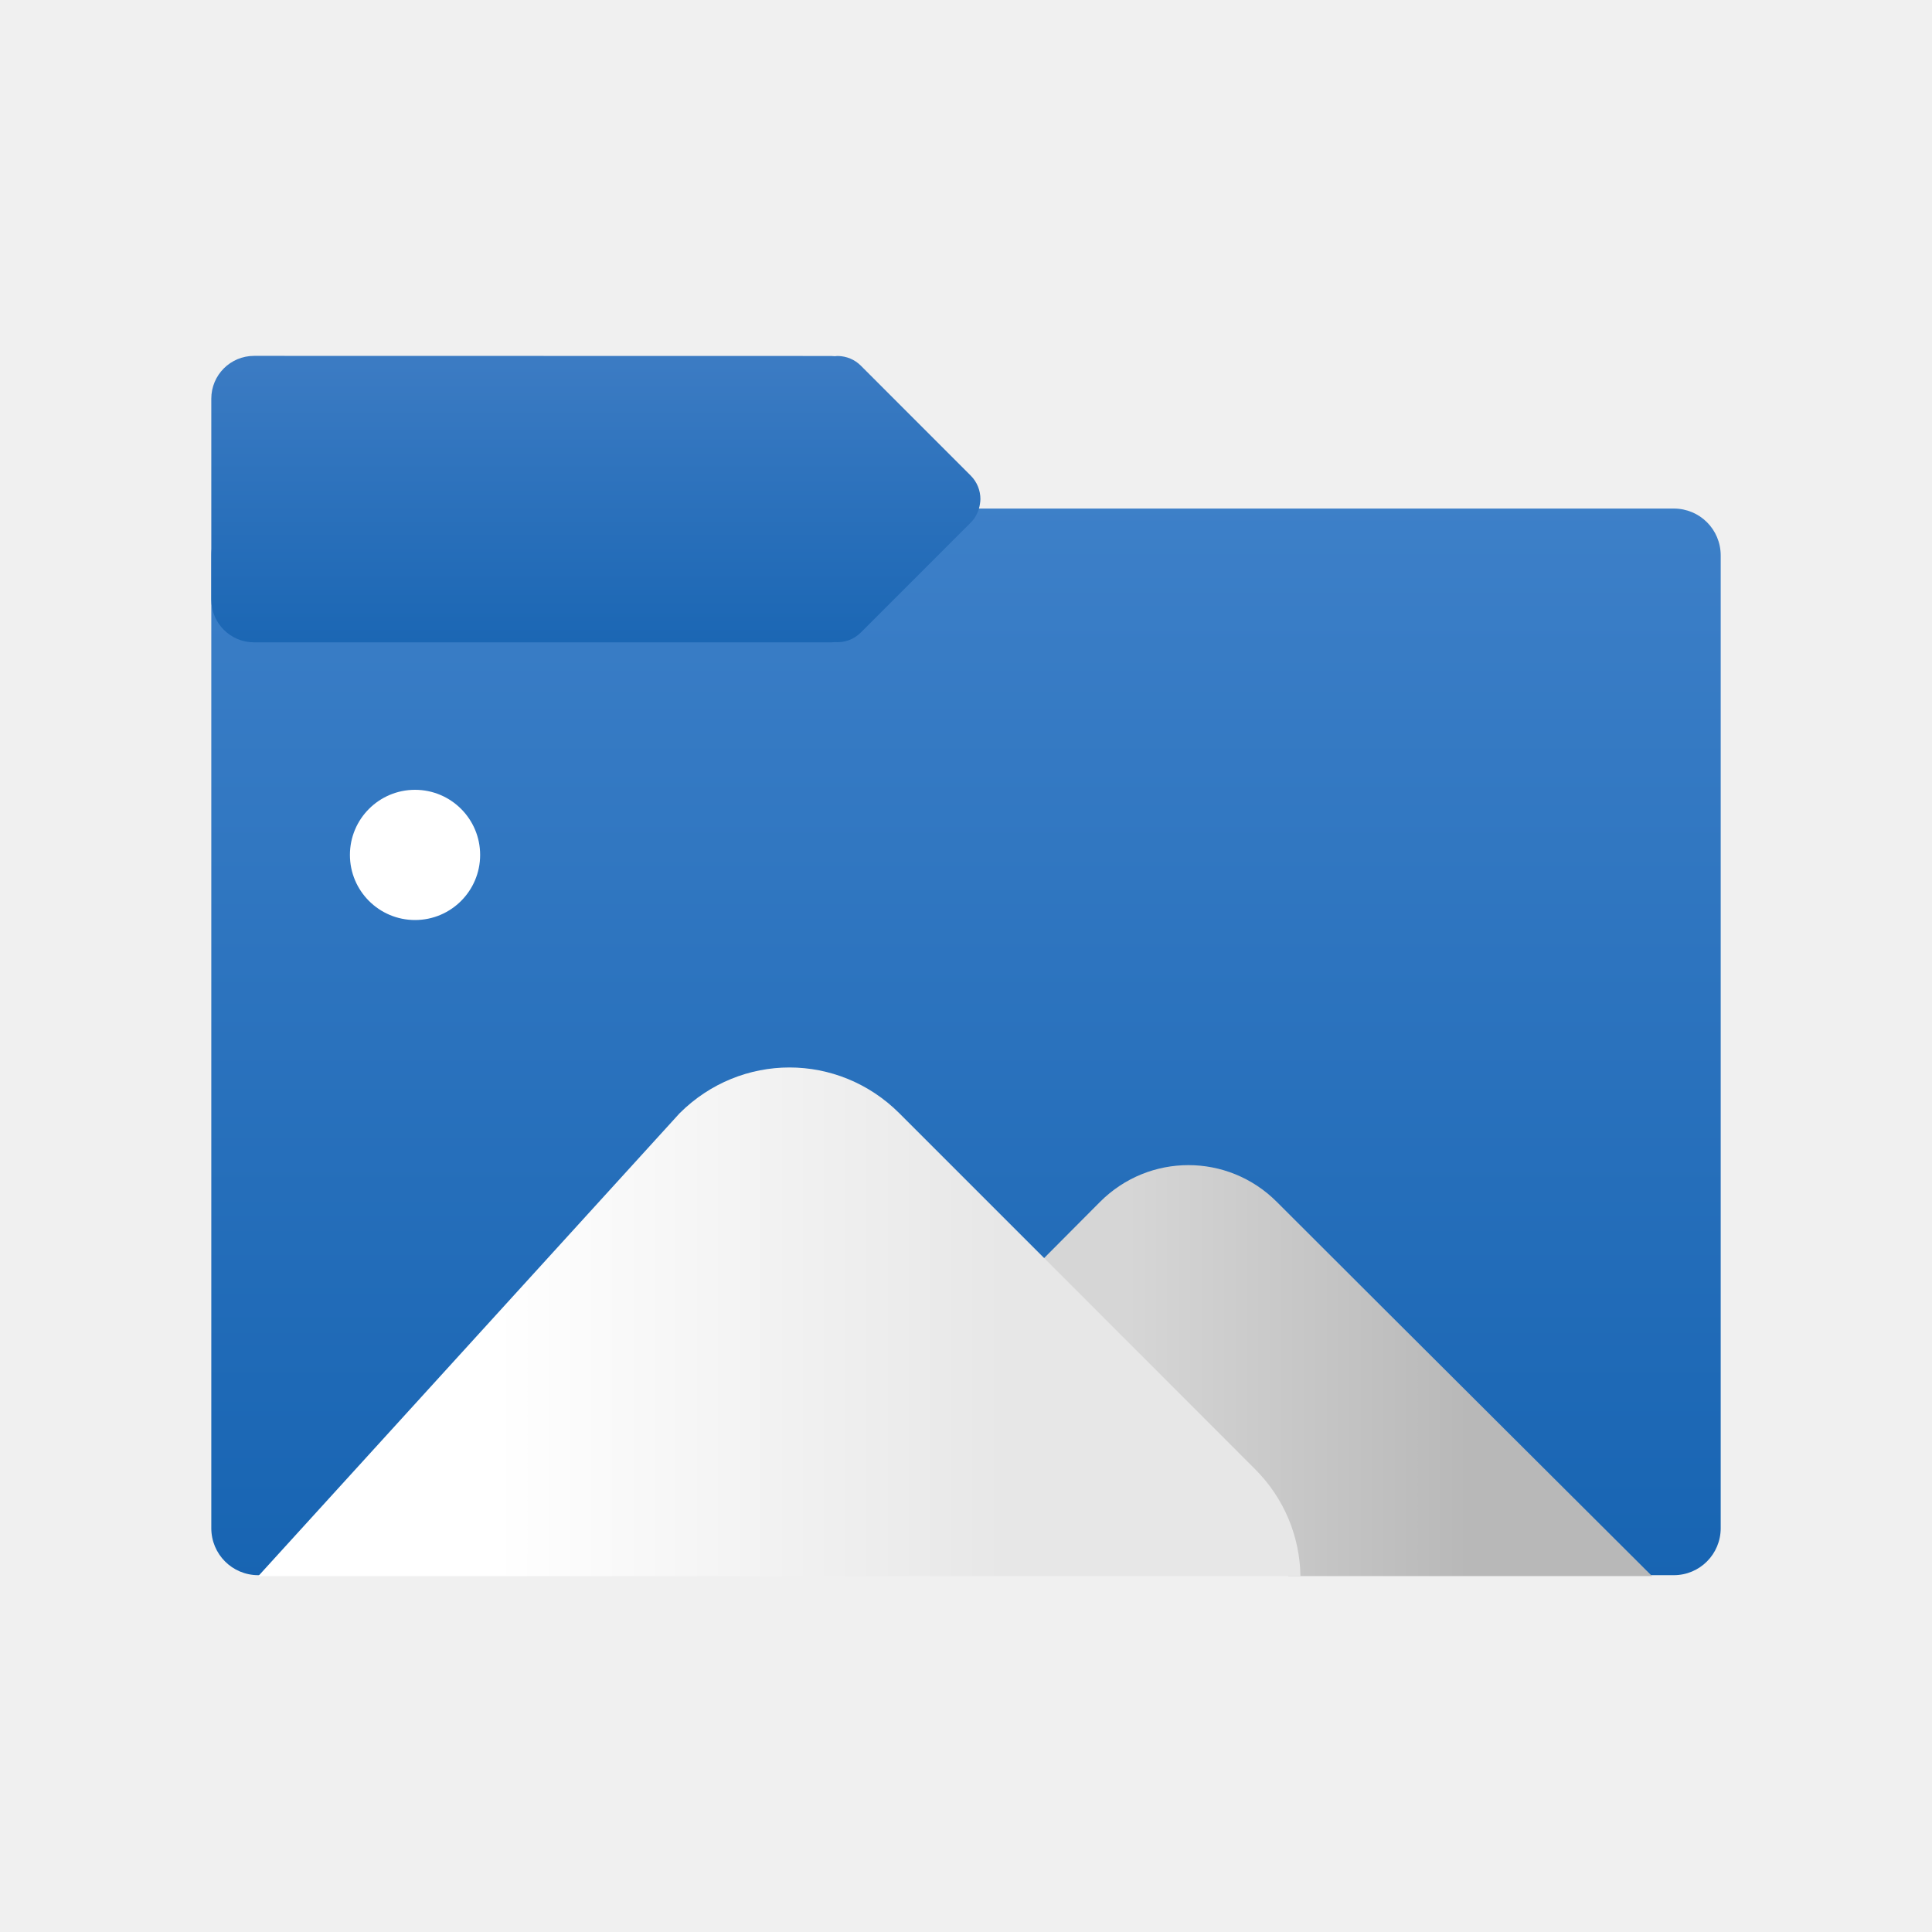
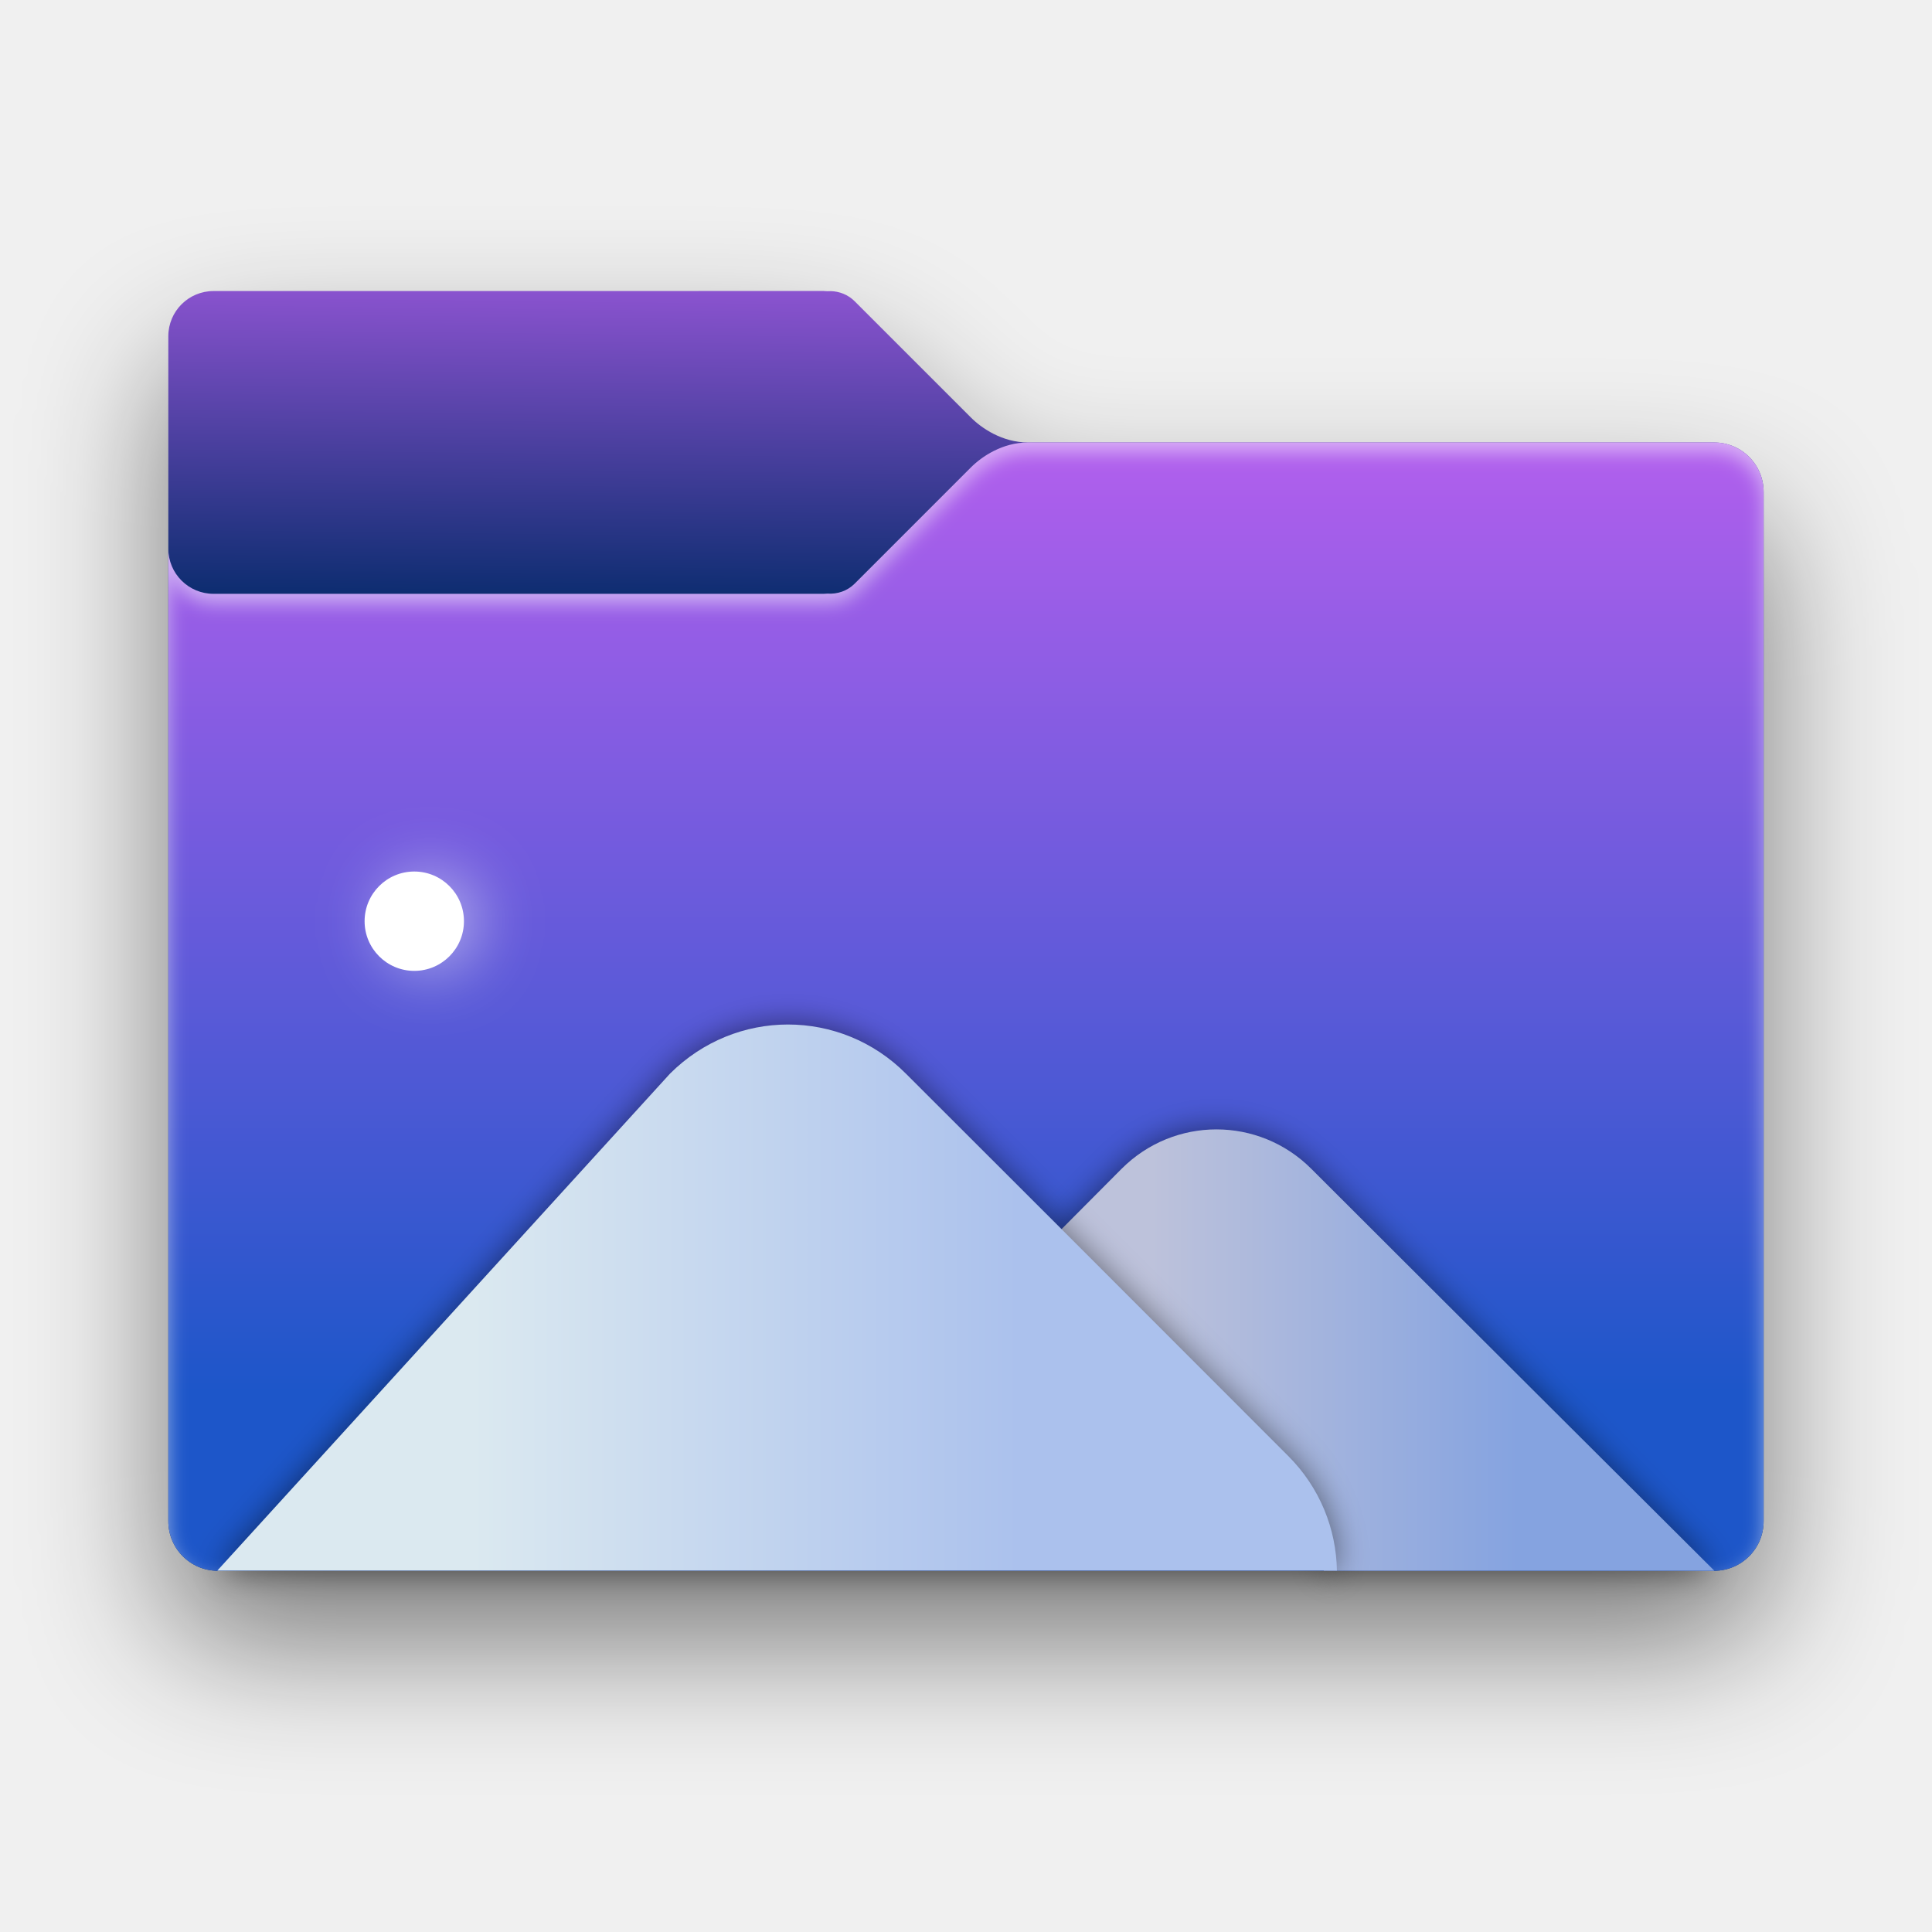
<svg xmlns="http://www.w3.org/2000/svg" xmlns:xlink="http://www.w3.org/1999/xlink" width="256" height="256" version="1.1" id="svg1" xml:space="preserve">
  <defs id="defs1">
    <linearGradient id="linearGradient15">
-       <stop style="stop-color:#1764b2;stop-opacity:1;" offset="0" id="stop15" />
-       <stop style="stop-color:#4787ce;stop-opacity:1;" offset="1" id="stop16" />
+       <stop style="stop-color:#0e2d71;stop-opacity:1;" offset="0" id="stop14" />
+       <stop style="stop-color:#b25fed;stop-opacity:1;" offset="1" id="stop15" />
+     </linearGradient>
+     <linearGradient id="linearGradient13">
+       <stop style="stop-color:#1d56c9;stop-opacity:1;" offset="0.158" id="stop12" />
+       <stop style="stop-color:#b25fed;stop-opacity:1;" offset="1" id="stop13" />
    </linearGradient>
    <pattern id="EMFhbasepattern" patternUnits="userSpaceOnUse" width="6" height="6" x="0" y="0" />
    <pattern id="EMFhbasepattern-7" patternUnits="userSpaceOnUse" width="6" height="6" x="0" y="0" />
-     <linearGradient xlink:href="#linearGradient15" id="linearGradient16" x1="68.059" y1="34.118" x2="68.059" y2="9.988" gradientUnits="userSpaceOnUse" gradientTransform="translate(-50.24759,-6.450626)" />
    <pattern id="EMFhbasepattern-8" patternUnits="userSpaceOnUse" width="6" height="6" x="0" y="0" />
    <linearGradient id="linearGradient148">
-       <stop style="stop-color:#d6d6d6;stop-opacity:1;" offset="0.426" id="stop147" />
-       <stop style="stop-color:#b8b8b8;stop-opacity:1;" offset="0.841" id="stop148" />
+       <stop style="stop-color:#bdc2db;stop-opacity:1;" offset="0.426" id="stop147" />
+       <stop style="stop-color:#85a3e0;stop-opacity:1;" offset="0.841" id="stop148" />
    </linearGradient>
    <linearGradient id="linearGradient146">
-       <stop style="stop-color:#ffffff;stop-opacity:1;" offset="0.212" id="stop145" />
-       <stop style="stop-color:#e7e7e7;stop-opacity:1;" offset="0.71" id="stop146" />
-     </linearGradient>
-     <linearGradient id="linearGradient84">
-       <stop style="stop-color:#3b7bc3;stop-opacity:1;" offset="0" id="stop83" />
-       <stop style="stop-color:#1764b2;stop-opacity:1;" offset="0.258" id="stop84" />
+       <stop style="stop-color:#dbe9f0;stop-opacity:1;" offset="0.212" id="stop145" />
+       <stop style="stop-color:#abc1ed;stop-opacity:1;" offset="0.71" id="stop146" />
    </linearGradient>
    <pattern id="EMFhbasepattern-1" patternUnits="userSpaceOnUse" width="6" height="6" x="0" y="0" />
    <pattern id="EMFhbasepattern-7-0" patternUnits="userSpaceOnUse" width="6" height="6" x="0" y="0" />
    <pattern id="EMFhbasepattern-8-6" patternUnits="userSpaceOnUse" width="6" height="6" x="0" y="0" />
-     <linearGradient xlink:href="#linearGradient84" id="linearGradient79" gradientUnits="userSpaceOnUse" gradientTransform="matrix(1.043837,0,0,1.42457,-0.7671516,-9.62515)" x1="17.5" y1="11.016" x2="17.5" y2="26.047" />
-     <linearGradient xlink:href="#linearGradient148" id="linearGradient82" gradientUnits="userSpaceOnUse" gradientTransform="matrix(0.8044542,0,0,0.8044542,13.56908,2.37061)" x1="53.428" y1="10.389" x2="60.365" y2="10.389" />
-     <linearGradient xlink:href="#linearGradient146" id="linearGradient83" gradientUnits="userSpaceOnUse" gradientTransform="translate(-0.2632165,0.01594763)" x1="53.428" y1="10.389" x2="60.365" y2="10.389" />
+     <linearGradient xlink:href="#linearGradient148" id="linearGradient82" gradientUnits="userSpaceOnUse" gradientTransform="matrix(0.8044542,0,0,0.8044542,13.58189,2.334777)" x1="53.428" y1="10.389" x2="60.365" y2="10.389" />
+     <linearGradient xlink:href="#linearGradient146" id="linearGradient83" gradientUnits="userSpaceOnUse" gradientTransform="translate(-0.2504076,-0.01988527)" x1="53.428" y1="10.389" x2="60.365" y2="10.389" />
    <pattern id="EMFhbasepattern-3" patternUnits="userSpaceOnUse" width="6" height="6" x="0" y="0" />
    <pattern id="EMFhbasepattern-7-9" patternUnits="userSpaceOnUse" width="6" height="6" x="0" y="0" />
    <pattern id="EMFhbasepattern-8-4" patternUnits="userSpaceOnUse" width="6" height="6" x="0" y="0" />
    <pattern id="EMFhbasepattern-4" patternUnits="userSpaceOnUse" width="6" height="6" x="0" y="0" />
    <pattern id="EMFhbasepattern-7-4" patternUnits="userSpaceOnUse" width="6" height="6" x="0" y="0" />
    <pattern id="EMFhbasepattern-8-9" patternUnits="userSpaceOnUse" width="6" height="6" x="0" y="0" />
+     <pattern id="EMFhbasepattern-2" patternUnits="userSpaceOnUse" width="6" height="6" x="0" y="0" />
+     <pattern id="EMFhbasepattern-7-45" patternUnits="userSpaceOnUse" width="6" height="6" x="0" y="0" />
+     <pattern id="EMFhbasepattern-8-1" patternUnits="userSpaceOnUse" width="6" height="6" x="0" y="0" />
+     <filter style="color-interpolation-filters:sRGB" id="filter29" x="-0.106" y="-0.132" width="1.211" height="1.318">
+       <feFlood result="flood" in="SourceGraphic" flood-opacity="0.498" flood-color="rgb(0,0,0)" id="feFlood28" />
+       <feGaussianBlur result="blur" in="SourceGraphic" stdDeviation="1.5" id="feGaussianBlur28" />
+       <feOffset result="offset" in="blur" dx="0" dy="1.5" id="feOffset28" />
+       <feComposite result="comp1" operator="in" in="flood" in2="offset" id="feComposite28" />
+       <feComposite result="comp2" operator="over" in="SourceGraphic" in2="comp1" id="feComposite29" />
+     </filter>
+     <filter style="color-interpolation-filters:sRGB" id="filter29-1" x="-0.106" y="-0.132" width="1.211" height="1.318">
+       <feFlood result="flood" in="SourceGraphic" flood-opacity="0.498" flood-color="rgb(0,0,0)" id="feFlood28-6" />
+       <feGaussianBlur result="blur" in="SourceGraphic" stdDeviation="1.5" id="feGaussianBlur28-8" />
+       <feOffset result="offset" in="blur" dx="0" dy="1.5" id="feOffset28-5" />
+       <feComposite result="comp1" operator="in" in="flood" in2="offset" id="feComposite28-7" />
+       <feComposite result="comp2" operator="over" in="SourceGraphic" in2="comp1" id="feComposite29-6" />
+     </filter>
+     <linearGradient xlink:href="#linearGradient15" id="linearGradient2" gradientUnits="userSpaceOnUse" gradientTransform="translate(0.03022189,-0.1384419)" x1="8.213" y1="6.914" x2="8.311" y2="-1.664" />
+     <linearGradient xlink:href="#linearGradient13" id="linearGradient3" gradientUnits="userSpaceOnUse" gradientTransform="translate(-50.24759,-6.450626)" x1="68.059" y1="34.118" x2="68.059" y2="9.988" />
+     <filter style="color-interpolation-filters:sRGB" id="filter137" x="-0.765" y="-0.765" width="2.689" height="2.529">
+       <feFlood result="flood" in="SourceGraphic" flood-opacity="0.498" flood-color="rgb(0,0,0)" id="feFlood136" />
+       <feGaussianBlur result="blur" in="SourceGraphic" stdDeviation="0.2" id="feGaussianBlur136" />
+       <feOffset result="offset" in="blur" dx="0.1" dy="-0" id="feOffset136" />
+       <feComposite result="comp1" operator="in" in="offset" in2="flood" id="feComposite136" />
+       <feComposite result="comp2" operator="over" in="SourceGraphic" in2="comp1" id="feComposite137" />
+     </filter>
+     <filter style="color-interpolation-filters:sRGB;" id="filter46" x="-0.034" y="-0.07" width="1.068" height="1.139">
+       <feFlood result="flood" in="SourceGraphic" flood-opacity="0.498" flood-color="rgb(0,0,0)" id="feFlood45" />
+       <feGaussianBlur result="blur" in="SourceGraphic" stdDeviation="0.1" id="feGaussianBlur45" />
+       <feOffset result="offset" in="blur" dx="0" dy="0" id="feOffset45" />
+       <feComposite result="comp1" operator="in" in="flood" in2="offset" id="feComposite45" />
+       <feComposite result="comp2" operator="over" in="SourceGraphic" in2="comp1" id="feComposite46" />
+     </filter>
+     <filter style="color-interpolation-filters:sRGB;" id="filter48" x="-0.058" y="-0.086" width="1.115" height="1.172">
+       <feFlood result="flood" in="SourceGraphic" flood-opacity="0.498" flood-color="rgb(0,0,0)" id="feFlood46" />
+       <feGaussianBlur result="blur" in="SourceGraphic" stdDeviation="0.1" id="feGaussianBlur46" />
+       <feOffset result="offset" in="blur" dx="0" dy="0" id="feOffset46" />
+       <feComposite result="comp1" operator="in" in="flood" in2="offset" id="feComposite47" />
+       <feComposite result="comp2" operator="over" in="SourceGraphic" in2="comp1" id="feComposite48" />
+     </filter>
+     <filter style="color-interpolation-filters:sRGB;" id="filter2" x="-0.014" y="-0.02" width="1.028" height="1.048">
+       <feFlood result="flood" in="SourceGraphic" flood-opacity="0.498" flood-color="rgb(255,255,255)" id="feFlood1" />
+       <feGaussianBlur result="blur" in="SourceGraphic" stdDeviation="0.2" id="feGaussianBlur1" />
+       <feOffset result="offset" in="blur" dx="0" dy="0.2" id="feOffset1" />
+       <feComposite result="comp1" operator="out" in="flood" in2="offset" id="feComposite1" />
+       <feComposite result="comp2" operator="atop" in="comp1" in2="SourceGraphic" id="feComposite2" />
+     </filter>
  </defs>
-   <g id="g2" transform="matrix(7.493048,0,0,7.493048,-3.128348,2.930479)">
-     <path d="m 4.984,8.602 c -0.461,0 -0.83,0.37 -0.83,0.83 v 0.928 0.018 15.902 0.352 c 0,0.461 0.37,0.832 0.83,0.832 H 5 23.412 30.016 c 0.461,0 0.83,-0.372 0.83,-0.832 V 26.279 9.432 c 0,-0.461 -0.37,-0.83 -0.83,-0.83 h -12.26 -0.002 z" style="fill:url(#linearGradient16);stroke-width:1.003" id="path5" />
-     <path d="m 4.912,5.902 c -0.42,0 -0.758,0.338 -0.758,0.758 v 0.166 0.443 2.162 0.779 c 0,0.42 0.338,0.758 0.758,0.758 H 15.115 c 0.022,0 0.045,-0.002 0.066,-0.004 0.164,0.012 0.331,-0.042 0.457,-0.168 l 1.945,-1.945 c 0.072,-0.072 0.12,-0.158 0.146,-0.25 0.008,-0.027 0.014,-0.054 0.018,-0.082 0.004,-0.028 0.008,-0.056 0.008,-0.084 0,-0.15 -0.057,-0.301 -0.172,-0.416 L 15.639,6.074 C 15.529,5.964 15.386,5.909 15.242,5.904 c -0.02,-6.09e-4 -0.04,0.002 -0.061,0.004 -0.022,-0.002 -0.044,-0.004 -0.066,-0.004 z" style="fill:url(#linearGradient79);stroke:#000000;stroke-width:0;stroke-linecap:round;stroke-linejoin:round" id="path7" />
-     <g id="g83" transform="matrix(2.604783,0,0,2.604783,-133.1333,-4.09775)" style="mix-blend-mode:normal">
-       <circle style="fill:#ffffff;fill-opacity:1;stroke:#000000;stroke-width:0;stroke-linecap:round;stroke-linejoin:round;stroke-dasharray:none;stroke-opacity:1" id="circle76" cx="54.089" cy="7.227" r="0.442" />
-       <path d="m 62.487,12.123 c 0,0 -1.837,-1.83 -2.548,-2.541 -0.332,-0.332 -0.867,-0.332 -1.199,0 l -0.414,0.416 1.381,1.381 c 0.207,0.207 0.311,0.475 0.311,0.744 z" style="fill:url(#linearGradient82);stroke:#000000;stroke-width:0;stroke-linecap:round;stroke-linejoin:round" id="path77" />
-       <path d="m 60.1,12.123 c -0.004,-0.264 -0.107,-0.526 -0.31,-0.728 L 58.41,10.014 57.377,8.981 C 57.17,8.774 56.9,8.67 56.631,8.67 c -0.269,0 -0.538,0.104 -0.745,0.31 l -2.861,3.143 h 0.142 z" style="fill:url(#linearGradient83);stroke:#000000;stroke-width:0;stroke-linecap:round;stroke-linejoin:round" id="path3" />
+   <g id="g2" transform="matrix(7.493048,0,0,7.493048,-3.128351,2.930479)">
+     <path d="m 1.722,0.3 c -0.537,0 -0.969,0.432 -0.969,0.969 V 4.599 5.807 26.604 c 0,0.589 0.472,1.063 1.061,1.063 H 33.808 c 0.589,0 1.061,-0.475 1.061,-1.063 V 4.599 c 0,-0.589 -0.472,-1.061 -1.061,-1.061 H 19.138 c -0.552,0 -0.995,-0.307 -1.22,-0.532 L 15.432,0.52 C 15.292,0.379 15.109,0.308 14.926,0.302 c -0.026,-7.79e-4 -0.051,5.9077e-4 -0.077,0.002 -0.028,-0.002 -0.057,-0.005 -0.085,-0.005 z" style="fill:url(#linearGradient2);stroke-width:3.271;stroke-linejoin:round;filter:url(#filter29-1)" id="path3-5-9" transform="matrix(0.8269293,0,0,0.8269293,2.771198,4.507634)" />
+     <path d="m 17.919,4.069 -2.486,2.486 c -0.161,0.161 -0.375,0.23 -0.584,0.215 -0.028,0.002 -0.057,0.005 -0.085,0.005 H 1.722 c -0.537,0 -0.969,-0.432 -0.969,-0.969 V 26.604 c 0,0.589 0.472,1.063 1.061,1.063 H 33.808 c 0.589,0 1.061,-0.475 1.061,-1.063 V 4.599 c 0,-0.589 -0.472,-1.061 -1.061,-1.061 H 19.138 c -0.552,0 -0.995,0.307 -1.22,0.532 z" style="display:inline;fill:url(#linearGradient3);stroke-width:1.003;filter:url(#filter2)" id="path2-2" transform="matrix(0.8269293,0,0,0.8269293,2.771198,4.507634)" />
+     <g id="g83" transform="matrix(2.797639,0,0,2.797639,-144.1152,-6.428871)" style="mix-blend-mode:normal">
+       <circle style="fill:#ffffff;fill-opacity:1;stroke:#000000;stroke-width:0;stroke-linecap:round;stroke-linejoin:round;stroke-dasharray:none;stroke-opacity:1;filter:url(#filter137)" id="circle76" cx="54.281" cy="7.981" r="0.314" />
+       <path d="m 62.499,12.087 c 0,0 -1.837,-1.83 -2.548,-2.541 -0.332,-0.332 -0.867,-0.332 -1.199,0 l -0.414,0.416 1.381,1.381 c 0.207,0.207 0.311,0.475 0.311,0.744 z" style="fill:url(#linearGradient82);stroke:#000000;stroke-width:0;stroke-linecap:round;stroke-linejoin:round;filter:url(#filter48)" id="path77" />
+       <path d="m 60.113,12.087 c -0.004,-0.264 -0.107,-0.526 -0.31,-0.728 L 58.423,9.978 57.389,8.945 C 57.183,8.738 56.913,8.634 56.643,8.634 c -0.269,0 -0.538,0.104 -0.745,0.31 l -2.862,3.142 c 2.359,2.73e-4 4.717,1.18e-4 7.076,1.18e-4 z" style="fill:url(#linearGradient83);stroke:#000000;stroke-width:0;stroke-linecap:round;stroke-linejoin:round;filter:url(#filter46)" id="path3" />
    </g>
  </g>
</svg>
